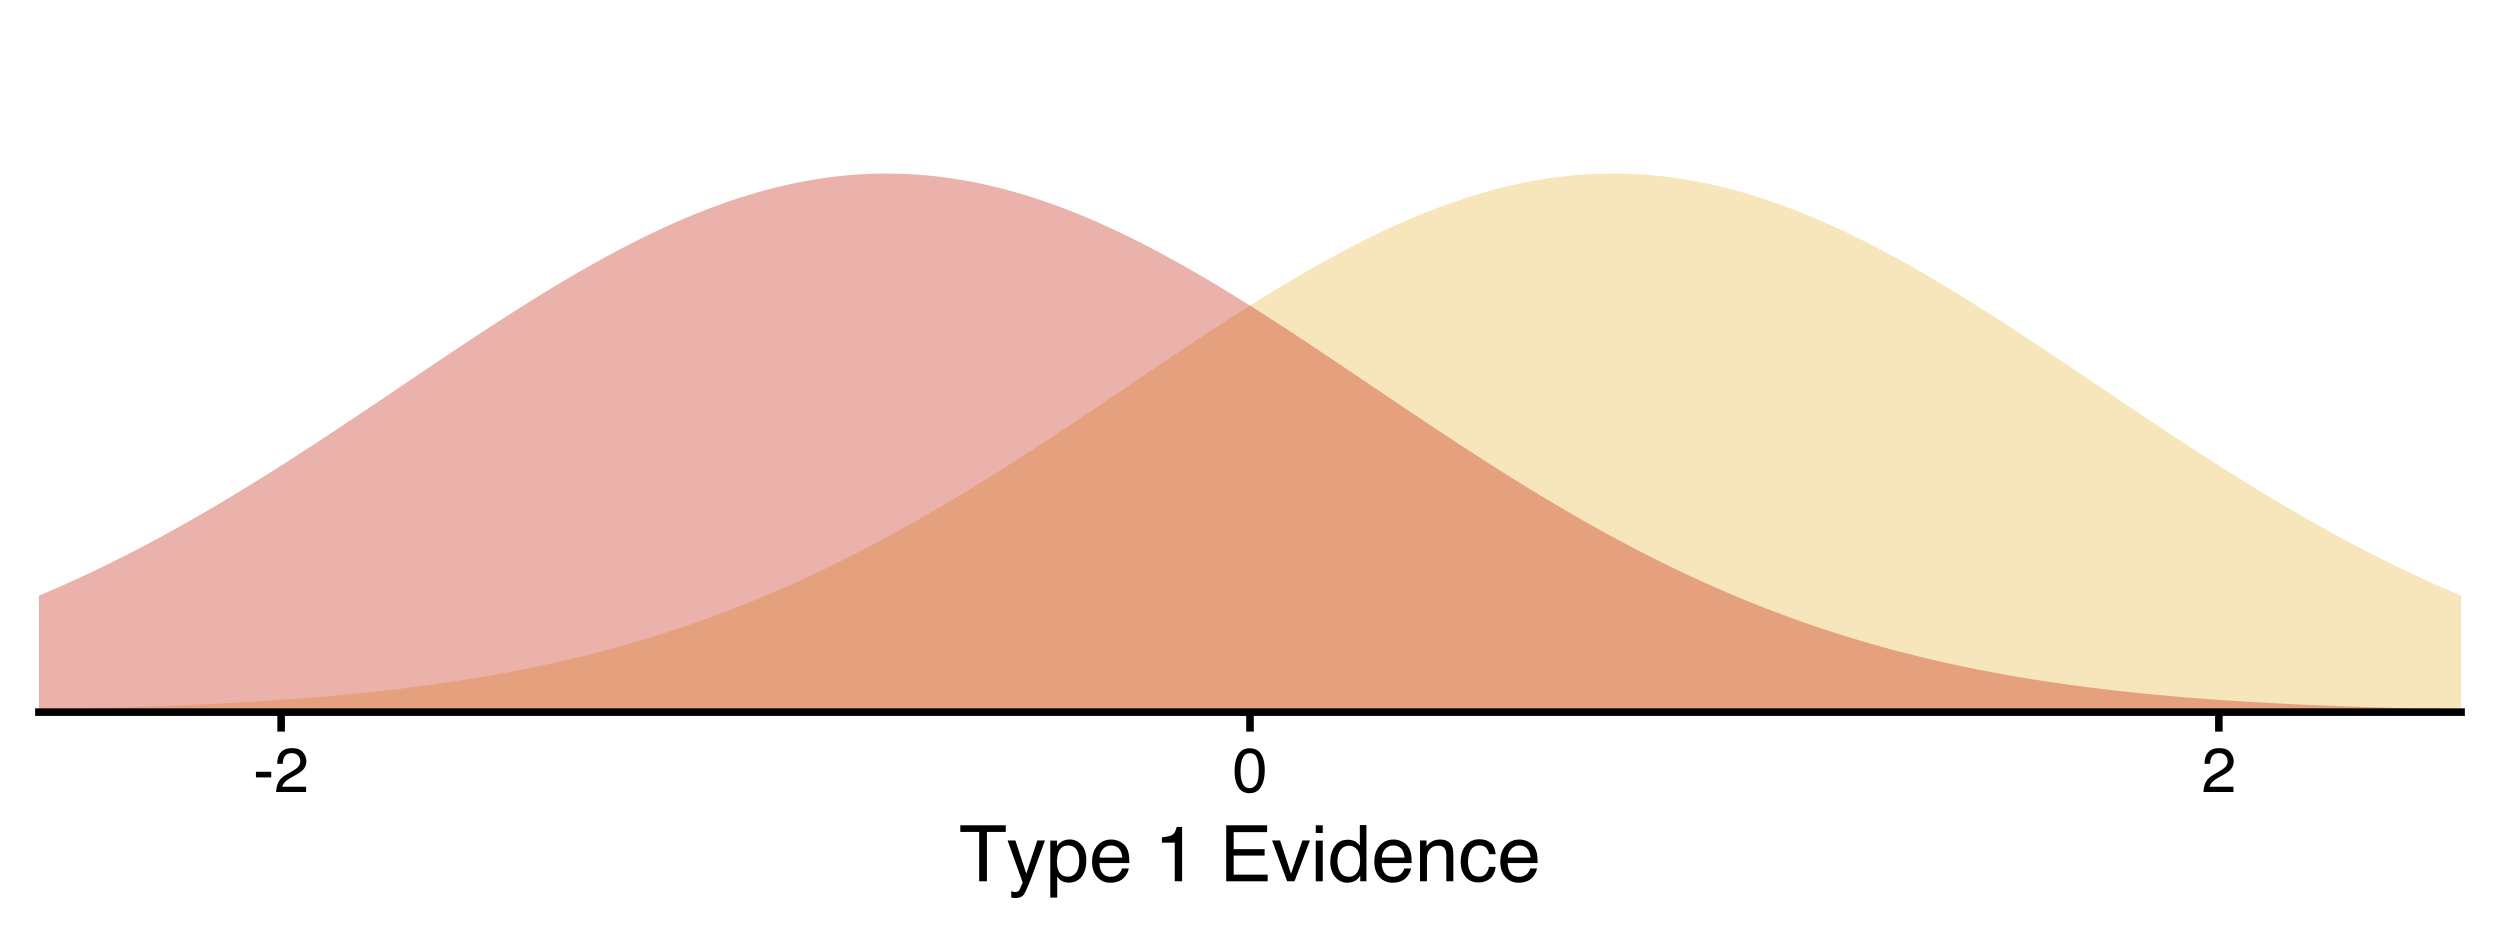
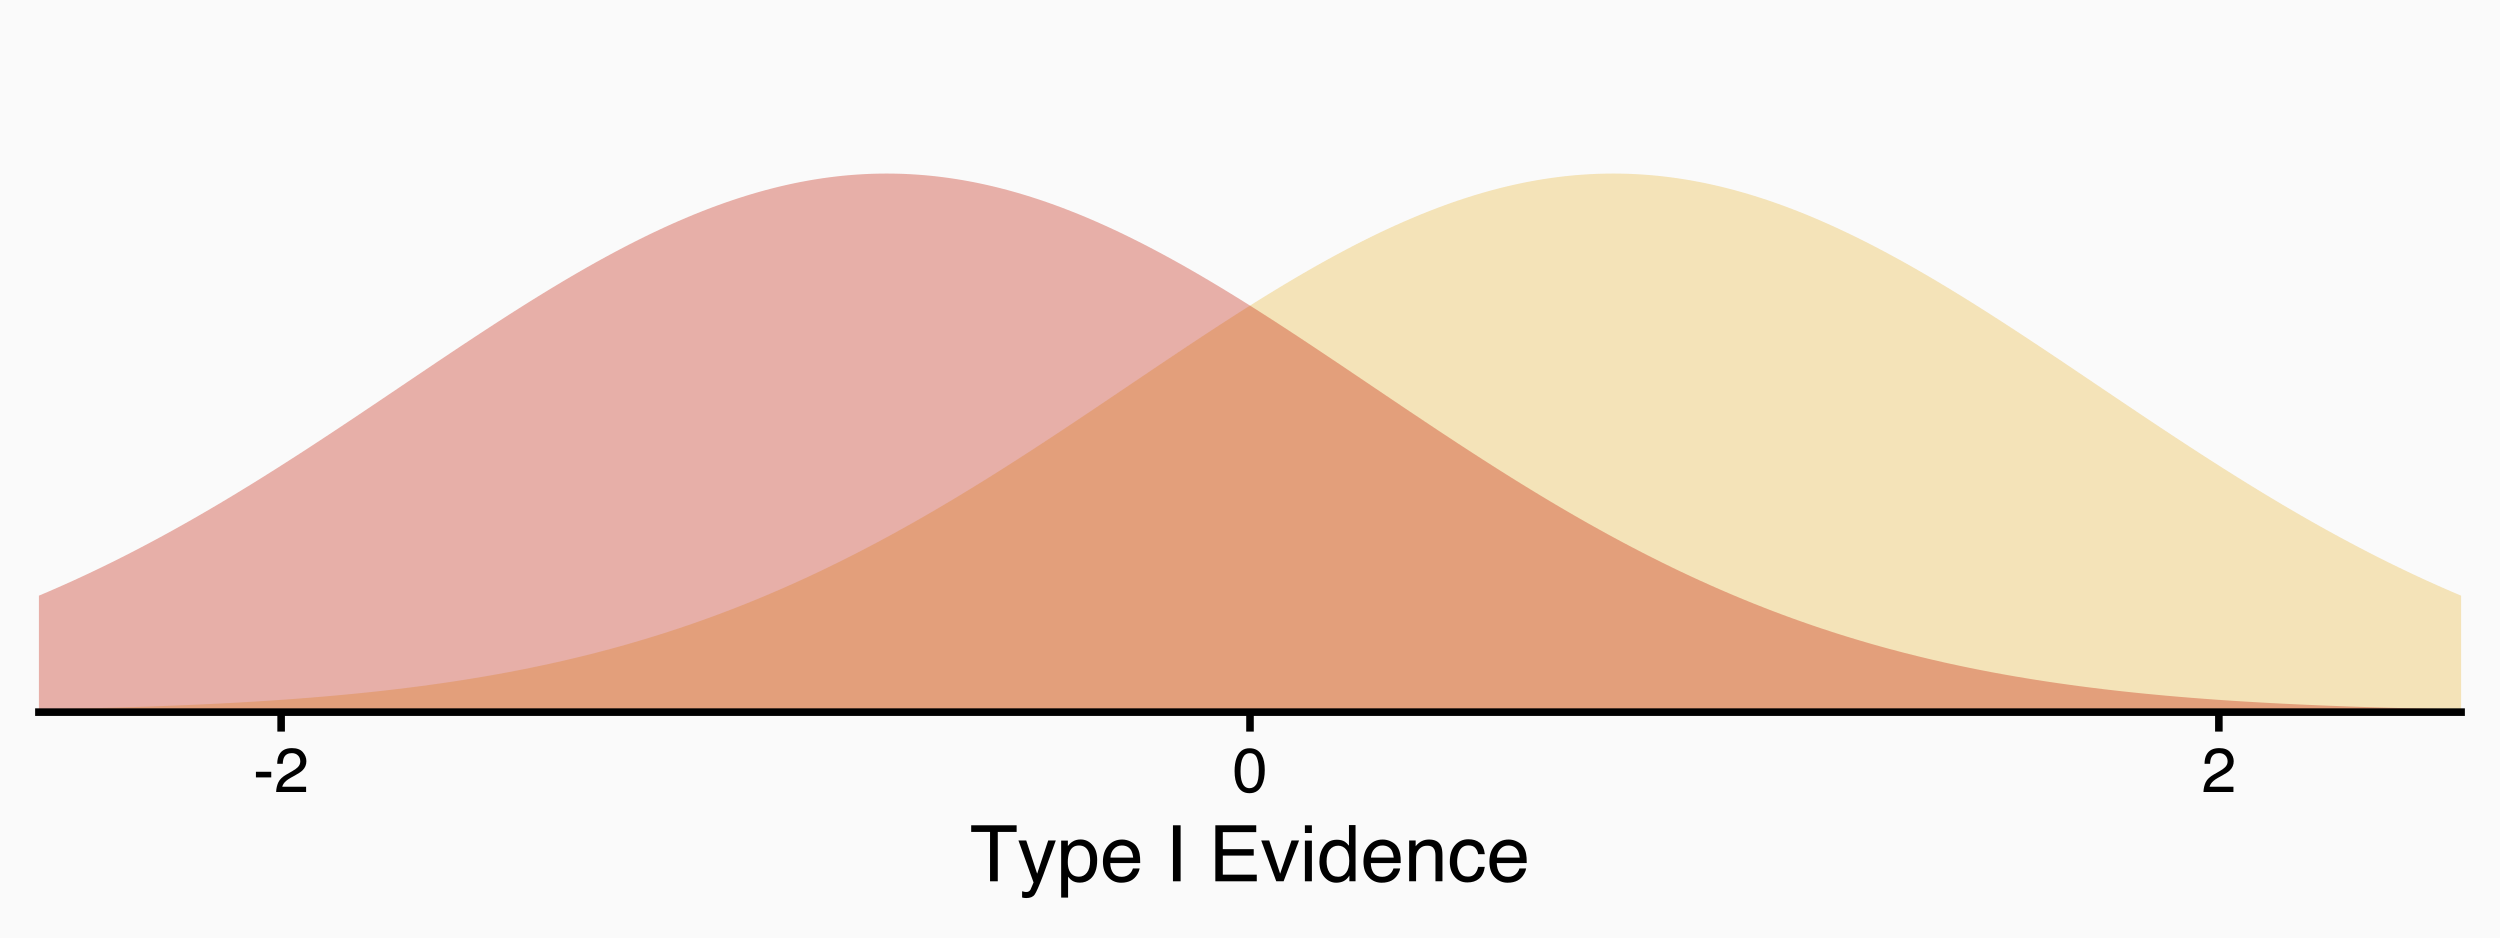
<svg xmlns="http://www.w3.org/2000/svg" xmlns:xlink="http://www.w3.org/1999/xlink" width="576pt" height="216pt" viewBox="0 0 576 216">
  <defs>
    <g>
      <g id="glyph-0-0">
        <path d="M 0.594 -4.656 L 4.125 -4.656 L 4.125 -3.359 L 0.594 -3.359 Z M 0.594 -4.656 " />
      </g>
      <g id="glyph-0-1">
        <path d="M 0.453 0 C 0.492 -0.863 0.672 -1.617 0.984 -2.266 C 1.297 -2.91 1.906 -3.492 2.812 -4.016 L 4.172 -4.797 C 4.773 -5.148 5.195 -5.453 5.438 -5.703 C 5.82 -6.086 6.016 -6.531 6.016 -7.031 C 6.016 -7.613 5.836 -8.078 5.484 -8.422 C 5.129 -8.773 4.66 -8.953 4.078 -8.953 C 3.211 -8.953 2.613 -8.625 2.281 -7.969 C 2.102 -7.613 2.004 -7.125 1.984 -6.5 L 0.703 -6.5 C 0.711 -7.375 0.875 -8.086 1.188 -8.641 C 1.727 -9.617 2.695 -10.109 4.094 -10.109 C 5.238 -10.109 6.078 -9.797 6.609 -9.172 C 7.148 -8.547 7.422 -7.852 7.422 -7.094 C 7.422 -6.281 7.133 -5.586 6.562 -5.016 C 6.238 -4.68 5.648 -4.281 4.797 -3.812 L 3.828 -3.281 C 3.367 -3.02 3.008 -2.773 2.75 -2.547 C 2.281 -2.141 1.984 -1.691 1.859 -1.203 L 7.359 -1.203 L 7.359 0 Z M 0.453 0 " />
      </g>
      <g id="glyph-0-2">
        <path d="M 3.891 -10.078 C 5.203 -10.078 6.145 -9.539 6.719 -8.469 C 7.176 -7.633 7.406 -6.492 7.406 -5.047 C 7.406 -3.68 7.195 -2.551 6.781 -1.656 C 6.195 -0.363 5.234 0.281 3.891 0.281 C 2.68 0.281 1.781 -0.242 1.188 -1.297 C 0.695 -2.172 0.453 -3.348 0.453 -4.828 C 0.453 -5.973 0.598 -6.957 0.891 -7.781 C 1.441 -9.312 2.441 -10.078 3.891 -10.078 Z M 3.891 -0.875 C 4.547 -0.875 5.066 -1.164 5.453 -1.75 C 5.836 -2.332 6.031 -3.414 6.031 -5 C 6.031 -6.145 5.891 -7.086 5.609 -7.828 C 5.328 -8.566 4.781 -8.938 3.969 -8.938 C 3.227 -8.938 2.688 -8.582 2.344 -7.875 C 2 -7.176 1.828 -6.145 1.828 -4.781 C 1.828 -3.758 1.938 -2.938 2.156 -2.312 C 2.488 -1.352 3.066 -0.875 3.891 -0.875 Z M 3.891 -0.875 " />
      </g>
      <g id="glyph-1-0">
        <path d="M 10.766 -12.906 L 10.766 -11.375 L 6.422 -11.375 L 6.422 0 L 4.641 0 L 4.641 -11.375 L 0.297 -11.375 L 0.297 -12.906 Z M 10.766 -12.906 " />
      </g>
      <g id="glyph-1-1">
        <path d="M 7.047 -9.406 L 8.797 -9.406 C 8.566 -8.812 8.066 -7.438 7.297 -5.281 C 6.723 -3.664 6.242 -2.348 5.859 -1.328 C 4.941 1.074 4.297 2.539 3.922 3.062 C 3.547 3.594 2.906 3.859 2 3.859 C 1.77 3.859 1.594 3.848 1.469 3.828 C 1.352 3.816 1.207 3.785 1.031 3.734 L 1.031 2.297 C 1.312 2.367 1.508 2.414 1.625 2.438 C 1.75 2.457 1.859 2.469 1.953 2.469 C 2.254 2.469 2.473 2.414 2.609 2.312 C 2.742 2.219 2.859 2.098 2.953 1.953 C 2.984 1.91 3.086 1.672 3.266 1.234 C 3.453 0.805 3.586 0.484 3.672 0.266 L 0.188 -9.406 L 1.984 -9.406 L 4.5 -1.75 Z M 4.484 -9.641 Z M 4.484 -9.641 " />
      </g>
      <g id="glyph-1-2">
        <path d="M 5.141 -1.062 C 5.867 -1.062 6.477 -1.367 6.969 -1.984 C 7.457 -2.609 7.703 -3.535 7.703 -4.766 C 7.703 -5.516 7.598 -6.16 7.391 -6.703 C 6.973 -7.734 6.223 -8.25 5.141 -8.25 C 4.035 -8.25 3.285 -7.703 2.891 -6.609 C 2.672 -6.023 2.562 -5.281 2.562 -4.375 C 2.562 -3.645 2.672 -3.023 2.891 -2.516 C 3.297 -1.547 4.047 -1.062 5.141 -1.062 Z M 1.031 -9.375 L 2.578 -9.375 L 2.578 -8.125 C 2.891 -8.551 3.234 -8.879 3.609 -9.109 C 4.141 -9.461 4.77 -9.641 5.5 -9.641 C 6.562 -9.641 7.461 -9.227 8.203 -8.406 C 8.953 -7.594 9.328 -6.426 9.328 -4.906 C 9.328 -2.863 8.789 -1.398 7.719 -0.516 C 7.039 0.035 6.25 0.312 5.344 0.312 C 4.633 0.312 4.039 0.152 3.562 -0.156 C 3.281 -0.32 2.969 -0.625 2.625 -1.062 L 2.625 3.75 L 1.031 3.75 Z M 1.031 -9.375 " />
      </g>
      <g id="glyph-1-3">
        <path d="M 5.078 -9.625 C 5.742 -9.625 6.391 -9.469 7.016 -9.156 C 7.648 -8.844 8.129 -8.438 8.453 -7.938 C 8.773 -7.457 8.988 -6.906 9.094 -6.281 C 9.188 -5.844 9.234 -5.148 9.234 -4.203 L 2.328 -4.203 C 2.359 -3.242 2.582 -2.473 3 -1.891 C 3.426 -1.316 4.082 -1.031 4.969 -1.031 C 5.789 -1.031 6.445 -1.305 6.938 -1.859 C 7.219 -2.172 7.422 -2.535 7.547 -2.953 L 9.094 -2.953 C 9.051 -2.609 8.914 -2.223 8.688 -1.797 C 8.457 -1.367 8.195 -1.02 7.906 -0.75 C 7.426 -0.281 6.832 0.031 6.125 0.188 C 5.75 0.281 5.316 0.328 4.828 0.328 C 3.66 0.328 2.672 -0.094 1.859 -0.938 C 1.047 -1.789 0.641 -2.988 0.641 -4.531 C 0.641 -6.039 1.047 -7.266 1.859 -8.203 C 2.68 -9.148 3.754 -9.625 5.078 -9.625 Z M 7.609 -5.453 C 7.535 -6.141 7.383 -6.691 7.156 -7.109 C 6.719 -7.867 5.992 -8.25 4.984 -8.25 C 4.254 -8.25 3.645 -7.984 3.156 -7.453 C 2.664 -6.93 2.406 -6.266 2.375 -5.453 Z M 4.938 -9.641 Z M 4.938 -9.641 " />
      </g>
      <g id="glyph-1-4">
</g>
      <g id="glyph-1-5">
-         <path d="M 1.719 -8.906 L 1.719 -10.125 C 2.863 -10.238 3.66 -10.426 4.109 -10.688 C 4.566 -10.945 4.906 -11.562 5.125 -12.531 L 6.375 -12.531 L 6.375 0 L 4.688 0 L 4.688 -8.906 Z M 1.719 -8.906 " />
+         <path d="M 1.766 -12.906 L 3.531 -12.906 L 3.531 0 L 1.766 0 Z M 1.766 -12.906 " />
      </g>
      <g id="glyph-1-6">
        <path d="M 1.531 -12.906 L 10.953 -12.906 L 10.953 -11.328 L 3.25 -11.328 L 3.25 -7.406 L 10.375 -7.406 L 10.375 -5.922 L 3.25 -5.922 L 3.25 -1.531 L 11.078 -1.531 L 11.078 0 L 1.531 0 Z M 6.312 -12.906 Z M 6.312 -12.906 " />
      </g>
      <g id="glyph-1-7">
        <path d="M 1.938 -9.406 L 4.453 -1.75 L 7.078 -9.406 L 8.812 -9.406 L 5.25 0 L 3.562 0 L 0.094 -9.406 Z M 1.938 -9.406 " />
      </g>
      <g id="glyph-1-8">
        <path d="M 1.156 -9.375 L 2.766 -9.375 L 2.766 0 L 1.156 0 Z M 1.156 -12.906 L 2.766 -12.906 L 2.766 -11.125 L 1.156 -11.125 Z M 1.156 -12.906 " />
      </g>
      <g id="glyph-1-9">
        <path d="M 2.156 -4.594 C 2.156 -3.582 2.367 -2.738 2.797 -2.062 C 3.234 -1.383 3.922 -1.047 4.859 -1.047 C 5.586 -1.047 6.188 -1.359 6.656 -1.984 C 7.133 -2.617 7.375 -3.523 7.375 -4.703 C 7.375 -5.891 7.129 -6.77 6.641 -7.344 C 6.16 -7.914 5.562 -8.203 4.844 -8.203 C 4.039 -8.203 3.391 -7.895 2.891 -7.281 C 2.398 -6.676 2.156 -5.781 2.156 -4.594 Z M 4.547 -9.578 C 5.266 -9.578 5.867 -9.426 6.359 -9.125 C 6.641 -8.945 6.957 -8.641 7.312 -8.203 L 7.312 -12.953 L 8.828 -12.953 L 8.828 0 L 7.406 0 L 7.406 -1.312 C 7.039 -0.727 6.602 -0.305 6.094 -0.047 C 5.594 0.203 5.02 0.328 4.375 0.328 C 3.32 0.328 2.41 -0.109 1.641 -0.984 C 0.879 -1.867 0.5 -3.047 0.5 -4.516 C 0.5 -5.879 0.848 -7.062 1.547 -8.062 C 2.242 -9.07 3.242 -9.578 4.547 -9.578 Z M 4.547 -9.578 " />
      </g>
      <g id="glyph-1-10">
        <path d="M 1.156 -9.406 L 2.656 -9.406 L 2.656 -8.078 C 3.102 -8.629 3.578 -9.023 4.078 -9.266 C 4.578 -9.504 5.129 -9.625 5.734 -9.625 C 7.078 -9.625 7.984 -9.16 8.453 -8.234 C 8.703 -7.723 8.828 -6.988 8.828 -6.031 L 8.828 0 L 7.219 0 L 7.219 -5.938 C 7.219 -6.508 7.133 -6.973 6.969 -7.328 C 6.688 -7.91 6.176 -8.203 5.438 -8.203 C 5.062 -8.203 4.754 -8.164 4.516 -8.094 C 4.086 -7.957 3.707 -7.695 3.375 -7.312 C 3.113 -7 2.941 -6.676 2.859 -6.344 C 2.785 -6.02 2.75 -5.551 2.75 -4.938 L 2.75 0 L 1.156 0 Z M 4.875 -9.641 Z M 4.875 -9.641 " />
      </g>
      <g id="glyph-1-11">
        <path d="M 4.797 -9.688 C 5.848 -9.688 6.707 -9.426 7.375 -8.906 C 8.039 -8.395 8.441 -7.508 8.578 -6.25 L 7.047 -6.25 C 6.953 -6.832 6.734 -7.312 6.391 -7.688 C 6.055 -8.07 5.523 -8.266 4.797 -8.266 C 3.785 -8.266 3.062 -7.773 2.625 -6.797 C 2.344 -6.16 2.203 -5.375 2.203 -4.438 C 2.203 -3.488 2.398 -2.691 2.797 -2.047 C 3.203 -1.398 3.832 -1.078 4.688 -1.078 C 5.344 -1.078 5.863 -1.273 6.25 -1.672 C 6.633 -2.078 6.898 -2.629 7.047 -3.328 L 8.578 -3.328 C 8.398 -2.078 7.957 -1.164 7.25 -0.594 C 6.551 -0.02 5.656 0.266 4.562 0.266 C 3.332 0.266 2.348 -0.18 1.609 -1.078 C 0.879 -1.973 0.516 -3.098 0.516 -4.453 C 0.516 -6.098 0.914 -7.379 1.719 -8.297 C 2.52 -9.223 3.547 -9.688 4.797 -9.688 Z M 4.547 -9.641 Z M 4.547 -9.641 " />
      </g>
    </g>
    <clipPath id="clip-0">
      <path clip-rule="nonzero" d="M 8.965 8.965 L 567.031 8.965 L 567.031 164.074 L 8.965 164.074 Z M 8.965 8.965 " />
    </clipPath>
    <clipPath id="clip-1">
      <path clip-rule="nonzero" d="M 8.965 39 L 567.031 39 L 567.031 164.074 L 8.965 164.074 Z M 8.965 39 " />
    </clipPath>
  </defs>
-   <rect x="-57.6" y="-21.6" width="691.2" height="259.2" fill="rgb(100%, 100%, 100%)" fill-opacity="1" />
-   <path fill="none" stroke-width="1.746" stroke-linecap="round" stroke-linejoin="round" stroke="rgb(100%, 100%, 100%)" stroke-opacity="1" stroke-miterlimit="10" d="M 0 216 L 576 216 L 576 0 L 0 0 Z M 0 216 " />
+   <rect x="-57.6" y="-21.6" width="691.2" height="259.2" fill="rgb(98.039%, 98.039%, 98.039%)" fill-opacity="1" />
+   <path fill="none" stroke-width="1.746" stroke-linecap="round" stroke-linejoin="round" stroke="rgb(98.039%, 98.039%, 98.039%)" stroke-opacity="1" stroke-miterlimit="10" d="M 0 216 L 576 216 L 576 0 L 0 0 Z M 0 216 " />
  <g clip-path="url(#clip-0)">
-     <path fill-rule="nonzero" fill="rgb(100%, 100%, 100%)" fill-opacity="1" d="M 8.965 164.074 L 567.031 164.074 L 567.031 8.965 L 8.965 8.965 Z M 8.965 164.074 " />
+     <path fill-rule="nonzero" fill="rgb(98.039%, 98.039%, 98.039%)" fill-opacity="1" d="M 8.965 164.074 L 567.031 164.074 L 567.031 8.965 L 8.965 8.965 Z M 8.965 164.074 " />
  </g>
  <g clip-path="url(#clip-1)">
    <path fill-rule="nonzero" fill="rgb(90.98%, 70.196%, 19.608%)" fill-opacity="0.329" d="M 8.965 163.441 L 11.199 163.402 L 12.316 163.379 L 13.43 163.355 L 16.781 163.285 L 17.895 163.258 L 20.129 163.203 L 21.242 163.176 L 23.477 163.121 L 24.594 163.09 L 25.707 163.059 L 26.824 163.027 L 27.941 162.992 L 29.059 162.961 L 30.172 162.926 L 31.289 162.891 L 32.406 162.852 L 33.52 162.816 L 35.754 162.738 L 36.871 162.695 L 37.984 162.652 L 40.219 162.566 L 41.336 162.52 L 42.449 162.473 L 44.684 162.379 L 45.797 162.328 L 46.914 162.277 L 49.148 162.168 L 50.262 162.113 L 53.613 161.938 L 54.727 161.875 L 55.844 161.812 L 58.078 161.68 L 59.191 161.613 L 61.426 161.473 L 62.539 161.398 L 63.656 161.324 L 65.891 161.168 L 67.004 161.086 L 68.121 161.004 L 70.355 160.832 L 71.469 160.746 L 72.586 160.652 L 73.703 160.562 L 74.816 160.465 L 77.051 160.27 L 78.168 160.168 L 79.281 160.062 L 80.398 159.957 L 82.633 159.738 L 83.746 159.625 L 85.98 159.391 L 87.098 159.27 L 88.211 159.145 L 89.328 159.02 L 90.445 158.891 L 91.559 158.758 L 93.793 158.484 L 94.91 158.344 L 96.023 158.199 L 97.141 158.055 L 99.375 157.75 L 100.488 157.594 L 101.605 157.438 L 102.723 157.273 L 103.836 157.109 L 104.953 156.941 L 106.07 156.766 L 107.188 156.594 L 108.301 156.414 L 109.418 156.23 L 111.652 155.855 L 112.766 155.66 L 113.883 155.465 L 116.117 155.059 L 117.23 154.852 L 119.465 154.422 L 120.578 154.203 L 122.812 153.75 L 123.93 153.516 L 125.043 153.281 L 127.277 152.797 L 128.395 152.547 L 129.508 152.293 L 130.625 152.035 L 131.742 151.773 L 132.855 151.504 L 133.973 151.234 L 136.207 150.68 L 137.32 150.395 L 138.438 150.105 L 140.672 149.512 L 141.785 149.207 L 142.902 148.898 L 144.02 148.586 L 145.137 148.266 L 146.25 147.941 L 147.367 147.613 L 148.484 147.281 L 149.598 146.941 L 150.715 146.598 L 151.832 146.25 L 152.949 145.898 L 154.062 145.539 L 156.297 144.805 L 157.414 144.43 L 158.527 144.051 L 159.645 143.664 L 160.762 143.273 L 161.875 142.879 L 162.992 142.477 L 164.109 142.07 L 165.227 141.66 L 166.34 141.242 L 167.457 140.82 L 168.574 140.391 L 169.691 139.957 L 170.805 139.516 L 171.922 139.074 L 173.039 138.621 L 174.152 138.168 L 175.27 137.707 L 176.387 137.238 L 177.504 136.766 L 178.617 136.289 L 179.734 135.805 L 180.852 135.316 L 181.969 134.82 L 183.082 134.32 L 184.199 133.816 L 185.316 133.305 L 186.434 132.789 L 187.547 132.266 L 188.664 131.738 L 189.781 131.207 L 190.895 130.668 L 193.129 129.574 L 194.246 129.02 L 195.359 128.457 L 196.477 127.895 L 197.594 127.324 L 198.711 126.746 L 199.824 126.164 L 200.941 125.578 L 202.059 124.988 L 203.172 124.391 L 204.289 123.789 L 205.406 123.184 L 206.523 122.57 L 207.637 121.953 L 208.754 121.332 L 209.871 120.707 L 210.988 120.074 L 212.102 119.438 L 213.219 118.797 L 214.336 118.152 L 215.453 117.504 L 216.566 116.848 L 217.684 116.191 L 218.801 115.527 L 219.914 114.859 L 221.031 114.188 L 222.148 113.512 L 223.266 112.832 L 224.379 112.148 L 225.496 111.465 L 226.613 110.773 L 227.73 110.078 L 228.844 109.379 L 231.078 107.973 L 232.191 107.262 L 233.309 106.551 L 234.426 105.836 L 235.543 105.117 L 236.656 104.398 L 237.773 103.676 L 238.891 102.949 L 240.008 102.219 L 241.121 101.488 L 243.355 100.02 L 244.473 99.281 L 245.586 98.543 L 247.82 97.059 L 248.934 96.312 L 251.168 94.82 L 252.285 94.07 L 253.398 93.324 L 254.516 92.57 L 256.75 91.07 L 257.863 90.316 L 258.98 89.566 L 260.098 88.812 L 261.211 88.059 L 262.328 87.309 L 263.445 86.555 L 264.562 85.805 L 265.676 85.051 L 267.91 83.551 L 269.027 82.805 L 270.141 82.059 L 272.375 80.566 L 273.492 79.824 L 274.605 79.086 L 276.84 77.609 L 277.953 76.875 L 279.07 76.145 L 281.305 74.691 L 282.418 73.969 L 283.535 73.25 L 285.77 71.82 L 286.883 71.113 L 289.117 69.707 L 290.23 69.012 L 291.348 68.32 L 292.465 67.633 L 293.582 66.953 L 294.695 66.273 L 295.812 65.602 L 296.93 64.934 L 298.047 64.273 L 299.16 63.617 L 300.277 62.969 L 301.395 62.324 L 302.508 61.684 L 303.625 61.055 L 304.742 60.43 L 305.859 59.809 L 306.973 59.199 L 308.09 58.594 L 309.207 57.996 L 310.324 57.406 L 311.438 56.824 L 312.555 56.246 L 313.672 55.68 L 314.789 55.121 L 315.902 54.57 L 317.02 54.023 L 318.137 53.488 L 319.25 52.965 L 320.367 52.445 L 321.484 51.938 L 322.602 51.438 L 323.715 50.945 L 324.832 50.465 L 325.949 49.992 L 327.066 49.527 L 328.18 49.074 L 329.297 48.633 L 330.414 48.199 L 331.527 47.773 L 332.645 47.359 L 333.762 46.957 L 334.879 46.562 L 335.992 46.18 L 337.109 45.809 L 338.227 45.449 L 339.344 45.098 L 340.457 44.758 L 341.574 44.43 L 342.691 44.113 L 343.809 43.805 L 344.922 43.512 L 346.039 43.227 L 347.156 42.953 L 348.27 42.695 L 349.387 42.445 L 350.504 42.207 L 351.621 41.98 L 352.734 41.77 L 353.852 41.566 L 354.969 41.375 L 356.086 41.199 L 357.199 41.031 L 358.316 40.879 L 359.434 40.738 L 360.547 40.605 L 361.664 40.488 L 362.781 40.383 L 363.898 40.293 L 365.012 40.211 L 366.129 40.145 L 367.246 40.086 L 368.363 40.043 L 369.477 40.012 L 370.594 39.992 L 371.711 39.988 L 372.828 39.992 L 373.941 40.012 L 375.059 40.043 L 376.176 40.086 L 377.289 40.145 L 378.406 40.211 L 379.523 40.293 L 380.641 40.383 L 381.754 40.488 L 382.871 40.605 L 383.988 40.738 L 385.105 40.879 L 386.219 41.031 L 387.336 41.199 L 388.453 41.375 L 389.566 41.566 L 390.684 41.77 L 391.801 41.98 L 392.918 42.207 L 394.031 42.445 L 395.148 42.695 L 396.266 42.953 L 397.383 43.227 L 398.496 43.512 L 399.613 43.805 L 400.73 44.113 L 401.848 44.43 L 402.961 44.758 L 404.078 45.098 L 405.195 45.449 L 406.309 45.809 L 407.426 46.18 L 408.543 46.562 L 409.66 46.957 L 410.773 47.359 L 411.891 47.773 L 413.008 48.199 L 414.125 48.633 L 415.238 49.074 L 416.355 49.527 L 417.473 49.992 L 418.586 50.465 L 419.703 50.945 L 420.82 51.438 L 421.938 51.938 L 423.051 52.445 L 424.168 52.965 L 425.285 53.488 L 426.402 54.023 L 427.516 54.57 L 428.633 55.121 L 429.75 55.68 L 430.863 56.246 L 431.98 56.824 L 433.098 57.406 L 434.215 57.996 L 435.328 58.594 L 436.445 59.199 L 437.562 59.809 L 438.68 60.43 L 439.793 61.055 L 440.91 61.684 L 442.027 62.324 L 443.145 62.969 L 444.258 63.617 L 445.375 64.273 L 446.492 64.934 L 447.605 65.602 L 448.723 66.273 L 450.957 67.633 L 452.07 68.32 L 453.188 69.012 L 454.305 69.707 L 455.422 70.41 L 456.535 71.113 L 457.652 71.82 L 458.77 72.535 L 459.883 73.25 L 461 73.969 L 462.117 74.691 L 463.234 75.418 L 464.348 76.145 L 465.465 76.875 L 466.582 77.609 L 467.699 78.348 L 468.812 79.086 L 469.93 79.824 L 471.047 80.566 L 472.164 81.312 L 473.277 82.059 L 475.512 83.551 L 476.625 84.301 L 477.742 85.051 L 478.859 85.805 L 479.977 86.555 L 481.09 87.309 L 482.207 88.059 L 484.441 89.566 L 485.555 90.316 L 486.672 91.07 L 487.789 91.82 L 488.902 92.57 L 490.02 93.324 L 491.137 94.07 L 492.254 94.82 L 493.367 95.566 L 495.602 97.059 L 496.719 97.801 L 497.832 98.543 L 500.066 100.02 L 501.184 100.754 L 502.297 101.488 L 504.531 102.949 L 505.645 103.676 L 506.762 104.398 L 508.996 105.836 L 510.109 106.551 L 512.344 107.973 L 513.461 108.676 L 514.574 109.379 L 515.691 110.078 L 516.809 110.773 L 517.922 111.465 L 520.156 112.832 L 521.273 113.512 L 522.387 114.188 L 523.504 114.859 L 524.621 115.527 L 525.738 116.191 L 526.852 116.848 L 527.969 117.504 L 529.086 118.152 L 530.203 118.797 L 531.316 119.438 L 532.434 120.074 L 533.551 120.707 L 534.664 121.332 L 535.781 121.953 L 536.898 122.57 L 538.016 123.184 L 539.129 123.789 L 540.246 124.391 L 541.363 124.988 L 542.48 125.578 L 543.594 126.164 L 544.711 126.746 L 545.828 127.324 L 546.941 127.895 L 549.176 129.02 L 550.293 129.574 L 551.406 130.121 L 552.523 130.668 L 553.641 131.207 L 554.758 131.738 L 555.871 132.266 L 556.988 132.789 L 558.105 133.305 L 559.219 133.816 L 560.336 134.32 L 561.453 134.82 L 562.57 135.316 L 563.684 135.805 L 564.801 136.289 L 565.918 136.766 L 567.035 137.238 L 567.035 164.074 L 8.965 164.074 Z M 8.965 163.441 " />
    <path fill-rule="nonzero" fill="rgb(75.686%, 9.412%, 0%)" fill-opacity="0.329" d="M 8.965 137.238 L 10.082 136.766 L 11.199 136.289 L 12.316 135.805 L 13.43 135.316 L 14.547 134.82 L 15.664 134.32 L 16.781 133.816 L 17.895 133.305 L 19.012 132.789 L 20.129 132.266 L 21.242 131.738 L 22.359 131.207 L 23.477 130.668 L 24.594 130.121 L 25.707 129.574 L 26.824 129.02 L 29.059 127.895 L 30.172 127.324 L 31.289 126.746 L 32.406 126.164 L 33.52 125.578 L 34.637 124.988 L 35.754 124.391 L 36.871 123.789 L 37.984 123.184 L 39.102 122.57 L 40.219 121.953 L 41.336 121.332 L 42.449 120.707 L 43.566 120.074 L 44.684 119.438 L 45.797 118.797 L 46.914 118.152 L 48.031 117.504 L 49.148 116.848 L 50.262 116.191 L 51.379 115.527 L 52.496 114.859 L 53.613 114.188 L 54.727 113.512 L 55.844 112.832 L 58.078 111.465 L 59.191 110.773 L 60.309 110.078 L 61.426 109.379 L 62.539 108.676 L 63.656 107.973 L 65.891 106.551 L 67.004 105.836 L 69.238 104.398 L 70.355 103.676 L 71.469 102.949 L 73.703 101.488 L 74.816 100.754 L 75.934 100.02 L 78.168 98.543 L 79.281 97.801 L 80.398 97.059 L 82.633 95.566 L 83.746 94.82 L 84.863 94.07 L 85.98 93.324 L 87.098 92.57 L 88.211 91.82 L 89.328 91.07 L 90.445 90.316 L 91.559 89.566 L 93.793 88.059 L 94.91 87.309 L 96.023 86.555 L 97.141 85.805 L 98.258 85.051 L 99.375 84.301 L 100.488 83.551 L 102.723 82.059 L 103.836 81.312 L 104.953 80.566 L 106.07 79.824 L 107.188 79.086 L 108.301 78.348 L 109.418 77.609 L 110.535 76.875 L 111.652 76.145 L 112.766 75.418 L 113.883 74.691 L 115 73.969 L 116.117 73.25 L 117.23 72.535 L 118.348 71.82 L 119.465 71.113 L 120.578 70.41 L 121.695 69.707 L 122.812 69.012 L 123.93 68.32 L 125.043 67.633 L 127.277 66.273 L 128.395 65.602 L 129.508 64.934 L 130.625 64.273 L 131.742 63.617 L 132.855 62.969 L 133.973 62.324 L 135.09 61.684 L 136.207 61.055 L 137.32 60.43 L 138.438 59.809 L 139.555 59.199 L 140.672 58.594 L 141.785 57.996 L 142.902 57.406 L 144.02 56.824 L 145.137 56.246 L 146.25 55.68 L 147.367 55.121 L 148.484 54.57 L 149.598 54.023 L 150.715 53.488 L 151.832 52.965 L 152.949 52.445 L 154.062 51.938 L 155.18 51.438 L 156.297 50.945 L 157.414 50.465 L 158.527 49.992 L 159.645 49.527 L 160.762 49.074 L 161.875 48.633 L 162.992 48.199 L 164.109 47.773 L 165.227 47.359 L 166.34 46.957 L 167.457 46.562 L 168.574 46.18 L 169.691 45.809 L 170.805 45.449 L 171.922 45.098 L 173.039 44.758 L 174.152 44.43 L 175.27 44.113 L 176.387 43.805 L 177.504 43.512 L 178.617 43.227 L 179.734 42.953 L 180.852 42.695 L 181.969 42.445 L 183.082 42.207 L 184.199 41.98 L 185.316 41.77 L 186.434 41.566 L 187.547 41.375 L 188.664 41.199 L 189.781 41.031 L 190.895 40.879 L 192.012 40.738 L 193.129 40.605 L 194.246 40.488 L 195.359 40.383 L 196.477 40.293 L 197.594 40.211 L 198.711 40.145 L 199.824 40.086 L 200.941 40.043 L 202.059 40.012 L 203.172 39.992 L 204.289 39.988 L 205.406 39.992 L 206.523 40.012 L 207.637 40.043 L 208.754 40.086 L 209.871 40.145 L 210.988 40.211 L 212.102 40.293 L 213.219 40.383 L 214.336 40.488 L 215.453 40.605 L 216.566 40.738 L 217.684 40.879 L 218.801 41.031 L 219.914 41.199 L 221.031 41.375 L 222.148 41.566 L 223.266 41.77 L 224.379 41.98 L 225.496 42.207 L 226.613 42.445 L 227.73 42.695 L 228.844 42.953 L 229.961 43.227 L 231.078 43.512 L 232.191 43.805 L 233.309 44.113 L 234.426 44.43 L 235.543 44.758 L 236.656 45.098 L 237.773 45.449 L 238.891 45.809 L 240.008 46.18 L 241.121 46.562 L 242.238 46.957 L 243.355 47.359 L 244.473 47.773 L 245.586 48.199 L 246.703 48.633 L 247.82 49.074 L 248.934 49.527 L 250.051 49.992 L 251.168 50.465 L 252.285 50.945 L 253.398 51.438 L 254.516 51.938 L 255.633 52.445 L 256.75 52.965 L 257.863 53.488 L 258.98 54.023 L 260.098 54.57 L 261.211 55.121 L 262.328 55.68 L 263.445 56.246 L 264.562 56.824 L 265.676 57.406 L 266.793 57.996 L 267.91 58.594 L 269.027 59.199 L 270.141 59.809 L 271.258 60.43 L 272.375 61.055 L 273.492 61.684 L 274.605 62.324 L 275.723 62.969 L 276.84 63.617 L 277.953 64.273 L 279.07 64.934 L 280.188 65.602 L 281.305 66.273 L 282.418 66.953 L 283.535 67.633 L 284.652 68.32 L 285.77 69.012 L 286.883 69.707 L 289.117 71.113 L 290.23 71.82 L 292.465 73.25 L 293.582 73.969 L 294.695 74.691 L 296.93 76.145 L 298.047 76.875 L 299.16 77.609 L 301.395 79.086 L 302.508 79.824 L 303.625 80.566 L 305.859 82.059 L 306.973 82.805 L 308.09 83.551 L 310.324 85.051 L 311.438 85.805 L 312.555 86.555 L 313.672 87.309 L 314.789 88.059 L 315.902 88.812 L 317.02 89.566 L 318.137 90.316 L 319.25 91.07 L 321.484 92.57 L 322.602 93.324 L 323.715 94.07 L 324.832 94.82 L 327.066 96.312 L 328.18 97.059 L 330.414 98.543 L 331.527 99.281 L 332.645 100.02 L 334.879 101.488 L 335.992 102.219 L 337.109 102.949 L 338.227 103.676 L 339.344 104.398 L 340.457 105.117 L 341.574 105.836 L 342.691 106.551 L 343.809 107.262 L 344.922 107.973 L 347.156 109.379 L 348.27 110.078 L 349.387 110.773 L 350.504 111.465 L 351.621 112.148 L 352.734 112.832 L 353.852 113.512 L 354.969 114.188 L 356.086 114.859 L 357.199 115.527 L 358.316 116.191 L 359.434 116.848 L 360.547 117.504 L 361.664 118.152 L 362.781 118.797 L 363.898 119.438 L 365.012 120.074 L 366.129 120.707 L 367.246 121.332 L 368.363 121.953 L 369.477 122.57 L 370.594 123.184 L 371.711 123.789 L 372.828 124.391 L 373.941 124.988 L 375.059 125.578 L 376.176 126.164 L 377.289 126.746 L 378.406 127.324 L 379.523 127.895 L 380.641 128.457 L 381.754 129.02 L 382.871 129.574 L 385.105 130.668 L 386.219 131.207 L 387.336 131.738 L 388.453 132.266 L 389.566 132.789 L 390.684 133.305 L 391.801 133.816 L 392.918 134.32 L 394.031 134.82 L 395.148 135.316 L 396.266 135.805 L 397.383 136.289 L 398.496 136.766 L 399.613 137.238 L 400.73 137.707 L 401.848 138.168 L 402.961 138.621 L 404.078 139.074 L 405.195 139.516 L 406.309 139.957 L 407.426 140.391 L 408.543 140.82 L 409.66 141.242 L 410.773 141.66 L 411.891 142.07 L 413.008 142.477 L 414.125 142.879 L 415.238 143.273 L 416.355 143.664 L 417.473 144.051 L 418.586 144.43 L 419.703 144.805 L 421.938 145.539 L 423.051 145.898 L 424.168 146.25 L 425.285 146.598 L 426.402 146.941 L 427.516 147.281 L 428.633 147.613 L 429.75 147.941 L 430.863 148.266 L 431.98 148.586 L 433.098 148.898 L 434.215 149.207 L 435.328 149.512 L 437.562 150.105 L 438.68 150.395 L 439.793 150.68 L 442.027 151.234 L 443.145 151.504 L 444.258 151.773 L 445.375 152.035 L 446.492 152.293 L 447.605 152.547 L 448.723 152.797 L 450.957 153.281 L 452.07 153.516 L 453.188 153.75 L 455.422 154.203 L 456.535 154.422 L 458.77 154.852 L 459.883 155.059 L 462.117 155.465 L 463.234 155.66 L 464.348 155.855 L 466.582 156.23 L 467.699 156.414 L 468.812 156.594 L 469.93 156.766 L 471.047 156.941 L 472.164 157.109 L 473.277 157.273 L 474.395 157.438 L 475.512 157.594 L 476.625 157.75 L 478.859 158.055 L 479.977 158.199 L 481.09 158.344 L 482.207 158.484 L 484.441 158.758 L 485.555 158.891 L 486.672 159.02 L 487.789 159.145 L 488.902 159.27 L 490.02 159.391 L 492.254 159.625 L 493.367 159.738 L 495.602 159.957 L 496.719 160.062 L 497.832 160.168 L 498.949 160.27 L 501.184 160.465 L 502.297 160.562 L 503.414 160.652 L 504.531 160.746 L 505.645 160.832 L 507.879 161.004 L 508.996 161.086 L 510.109 161.168 L 512.344 161.324 L 513.461 161.398 L 514.574 161.473 L 516.809 161.613 L 517.922 161.68 L 520.156 161.812 L 521.273 161.875 L 522.387 161.938 L 525.738 162.113 L 526.852 162.168 L 529.086 162.277 L 530.203 162.328 L 531.316 162.379 L 533.551 162.473 L 534.664 162.52 L 535.781 162.566 L 538.016 162.652 L 539.129 162.695 L 540.246 162.738 L 542.48 162.816 L 543.594 162.852 L 544.711 162.891 L 545.828 162.926 L 546.941 162.961 L 548.059 162.992 L 549.176 163.027 L 550.293 163.059 L 551.406 163.09 L 552.523 163.121 L 554.758 163.176 L 555.871 163.203 L 558.105 163.258 L 559.219 163.285 L 562.57 163.355 L 563.684 163.379 L 564.801 163.402 L 567.035 163.441 L 567.035 164.074 L 8.965 164.074 Z M 8.965 137.238 " />
  </g>
  <path fill="none" stroke-width="1.746" stroke-linecap="square" stroke-linejoin="round" stroke="rgb(0%, 0%, 0%)" stroke-opacity="1" stroke-miterlimit="10" d="M 8.965 164.074 L 567.035 164.074 " />
  <path fill="none" stroke-width="1.746" stroke-linecap="butt" stroke-linejoin="round" stroke="rgb(0%, 0%, 0%)" stroke-opacity="1" stroke-miterlimit="10" d="M 64.773 168.559 L 64.773 164.074 " />
  <path fill="none" stroke-width="1.746" stroke-linecap="butt" stroke-linejoin="round" stroke="rgb(0%, 0%, 0%)" stroke-opacity="1" stroke-miterlimit="10" d="M 288 168.559 L 288 164.074 " />
  <path fill="none" stroke-width="1.746" stroke-linecap="butt" stroke-linejoin="round" stroke="rgb(0%, 0%, 0%)" stroke-opacity="1" stroke-miterlimit="10" d="M 511.227 168.559 L 511.227 164.074 " />
  <g fill="rgb(0%, 0%, 0%)" fill-opacity="1">
    <use xlink:href="#glyph-0-0" x="58.371" y="182.473" />
    <use xlink:href="#glyph-0-1" x="63.166" y="182.473" />
  </g>
  <g fill="rgb(0%, 0%, 0%)" fill-opacity="1">
    <use xlink:href="#glyph-0-2" x="283.996" y="182.473" />
  </g>
  <g fill="rgb(0%, 0%, 0%)" fill-opacity="1">
    <use xlink:href="#glyph-0-1" x="507.223" y="182.473" />
  </g>
  <g fill="rgb(0%, 0%, 0%)" fill-opacity="1">
-     <use xlink:href="#glyph-1-0" x="220.961" y="203.051" />
-     <use xlink:href="#glyph-1-1" x="231.956" y="203.051" />
-     <use xlink:href="#glyph-1-2" x="240.956" y="203.051" />
-     <use xlink:href="#glyph-1-3" x="250.967" y="203.051" />
-     <use xlink:href="#glyph-1-4" x="260.978" y="203.051" />
-     <use xlink:href="#glyph-1-5" x="265.979" y="203.051" />
-     <use xlink:href="#glyph-1-4" x="275.989" y="203.051" />
-     <use xlink:href="#glyph-1-6" x="280.99" y="203.051" />
-     <use xlink:href="#glyph-1-7" x="292.996" y="203.051" />
-     <use xlink:href="#glyph-1-8" x="301.996" y="203.051" />
-     <use xlink:href="#glyph-1-9" x="305.995" y="203.051" />
-     <use xlink:href="#glyph-1-3" x="316.006" y="203.051" />
-     <use xlink:href="#glyph-1-10" x="326.017" y="203.051" />
-     <use xlink:href="#glyph-1-11" x="336.027" y="203.051" />
-     <use xlink:href="#glyph-1-3" x="345.027" y="203.051" />
+     <use xlink:href="#glyph-1-0" x="223.465" y="203.051" />
+     <use xlink:href="#glyph-1-1" x="234.46" y="203.051" />
+     <use xlink:href="#glyph-1-2" x="243.46" y="203.051" />
+     <use xlink:href="#glyph-1-3" x="253.471" y="203.051" />
+     <use xlink:href="#glyph-1-4" x="263.481" y="203.051" />
+     <use xlink:href="#glyph-1-5" x="268.482" y="203.051" />
+     <use xlink:href="#glyph-1-4" x="273.483" y="203.051" />
+     <use xlink:href="#glyph-1-6" x="278.484" y="203.051" />
+     <use xlink:href="#glyph-1-7" x="290.49" y="203.051" />
+     <use xlink:href="#glyph-1-8" x="299.49" y="203.051" />
+     <use xlink:href="#glyph-1-9" x="303.489" y="203.051" />
+     <use xlink:href="#glyph-1-3" x="313.5" y="203.051" />
+     <use xlink:href="#glyph-1-10" x="323.511" y="203.051" />
+     <use xlink:href="#glyph-1-11" x="333.521" y="203.051" />
+     <use xlink:href="#glyph-1-3" x="342.521" y="203.051" />
  </g>
</svg>
